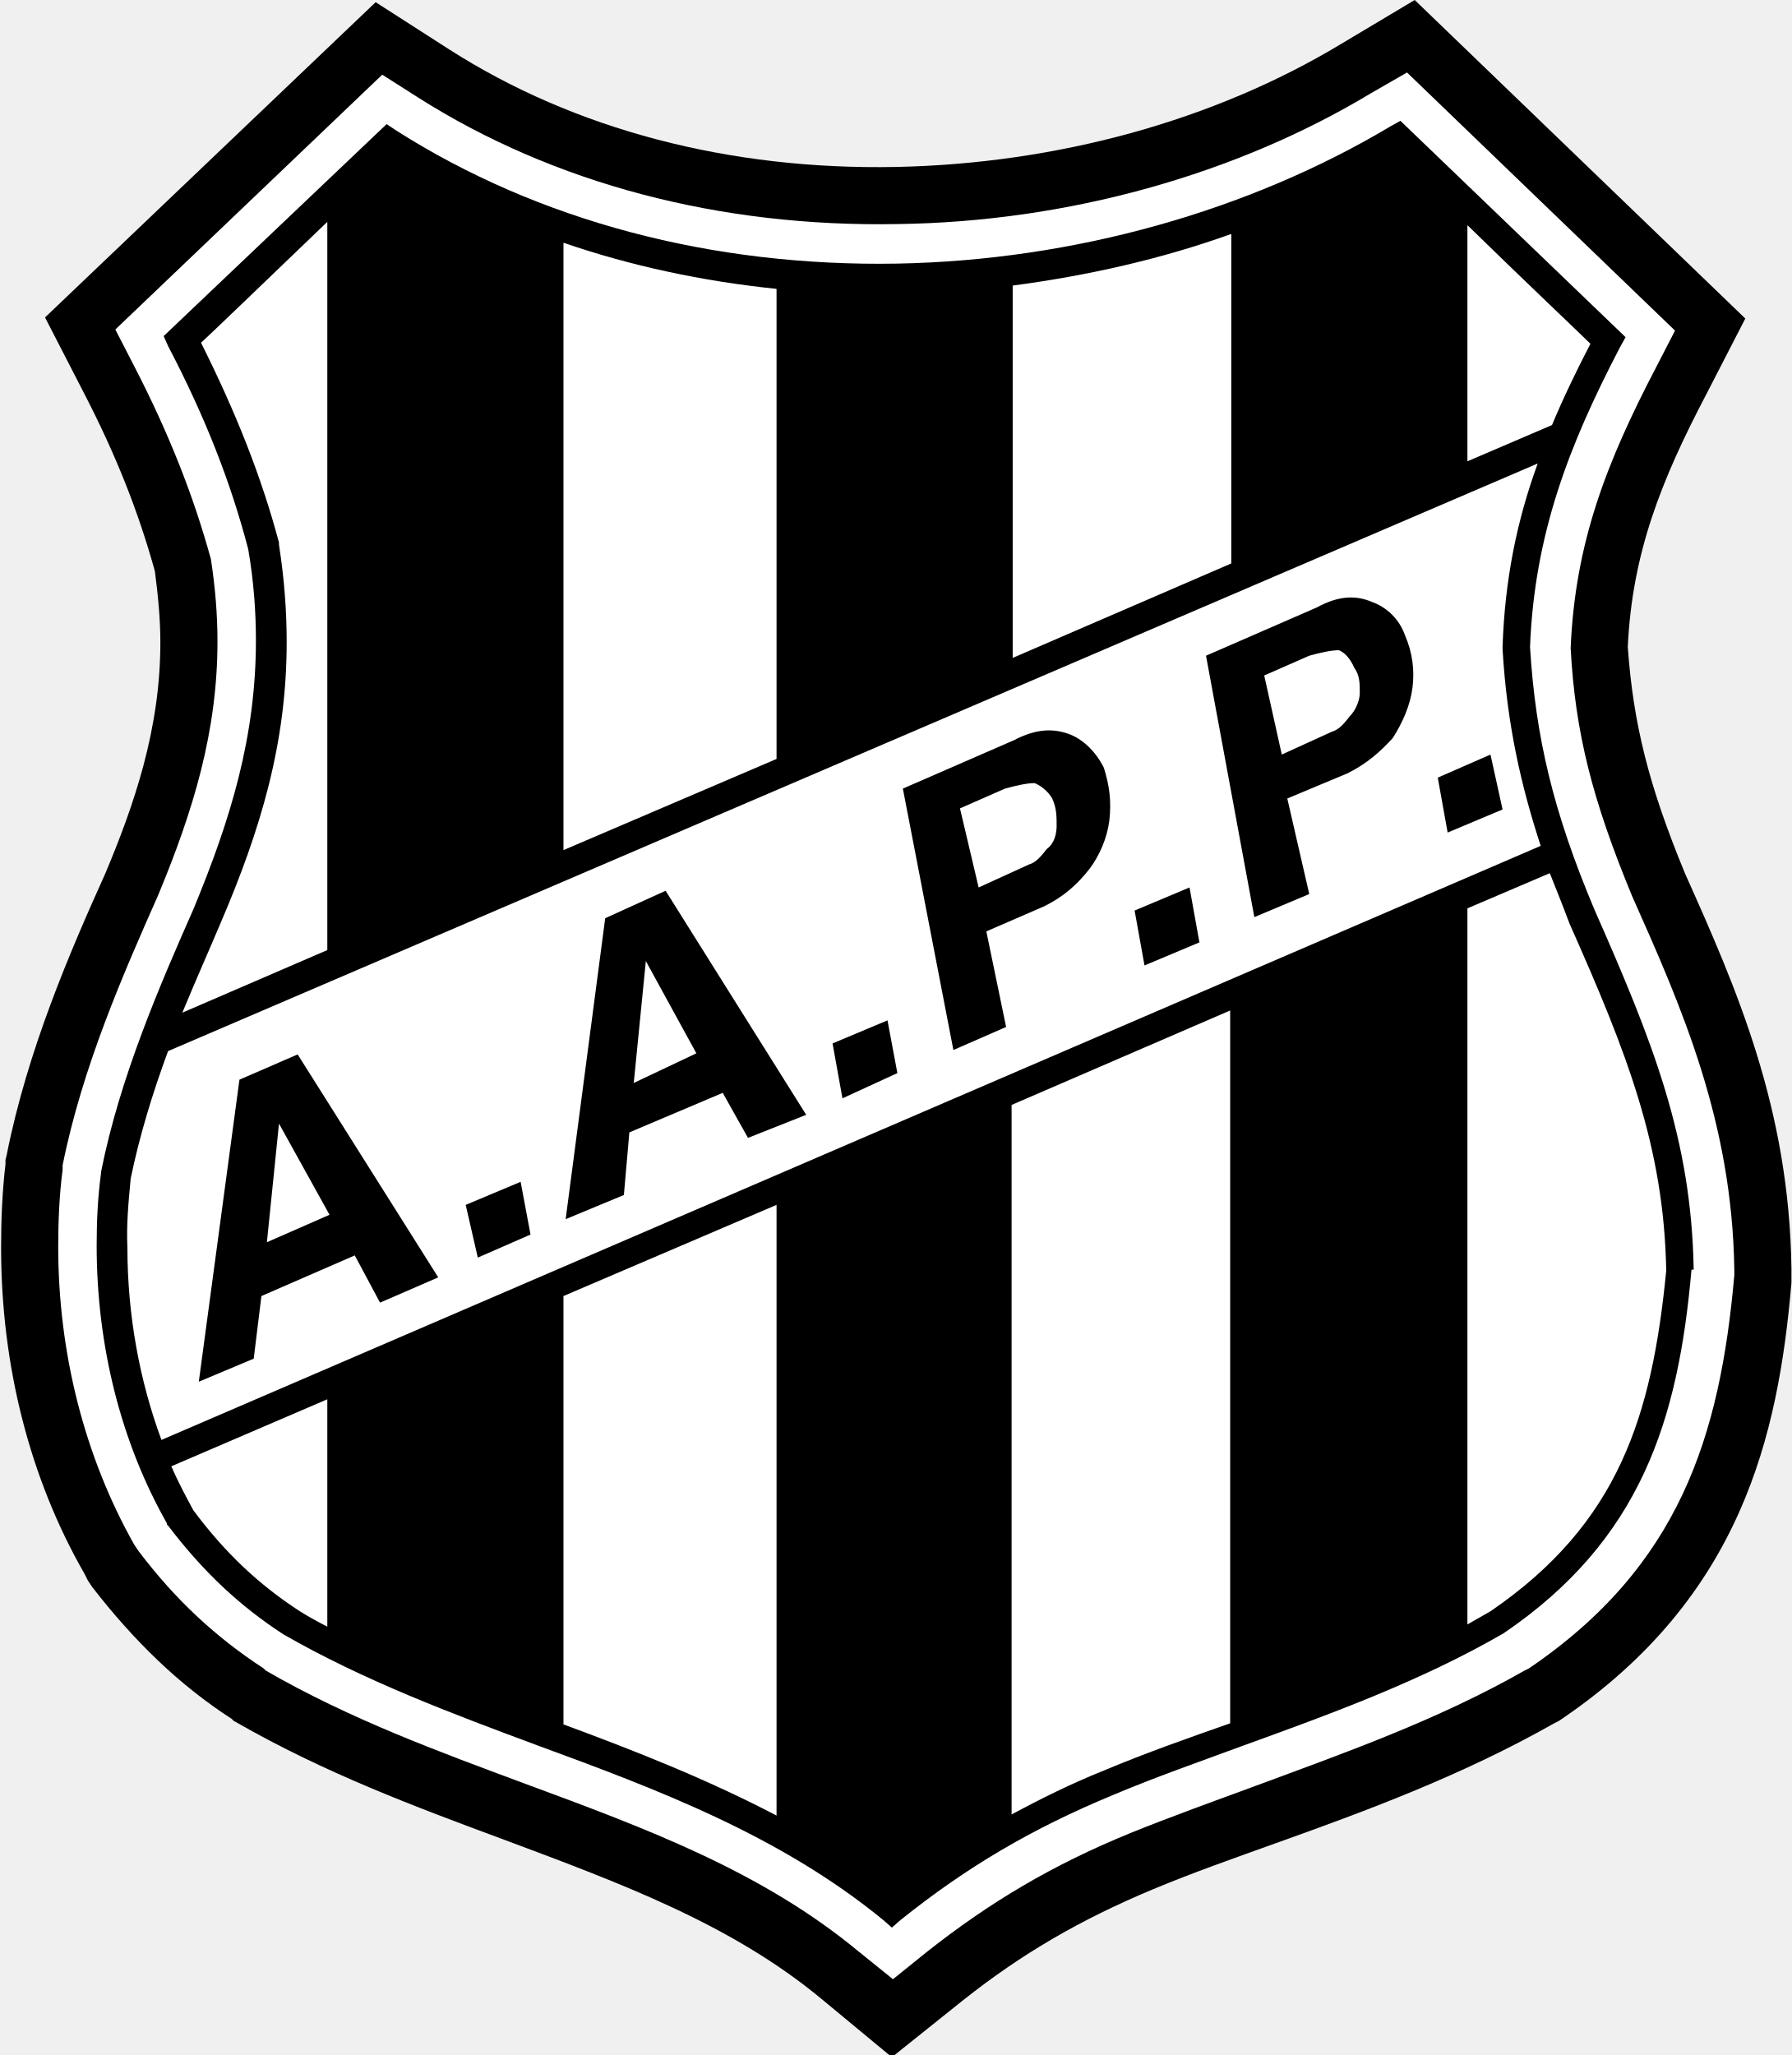
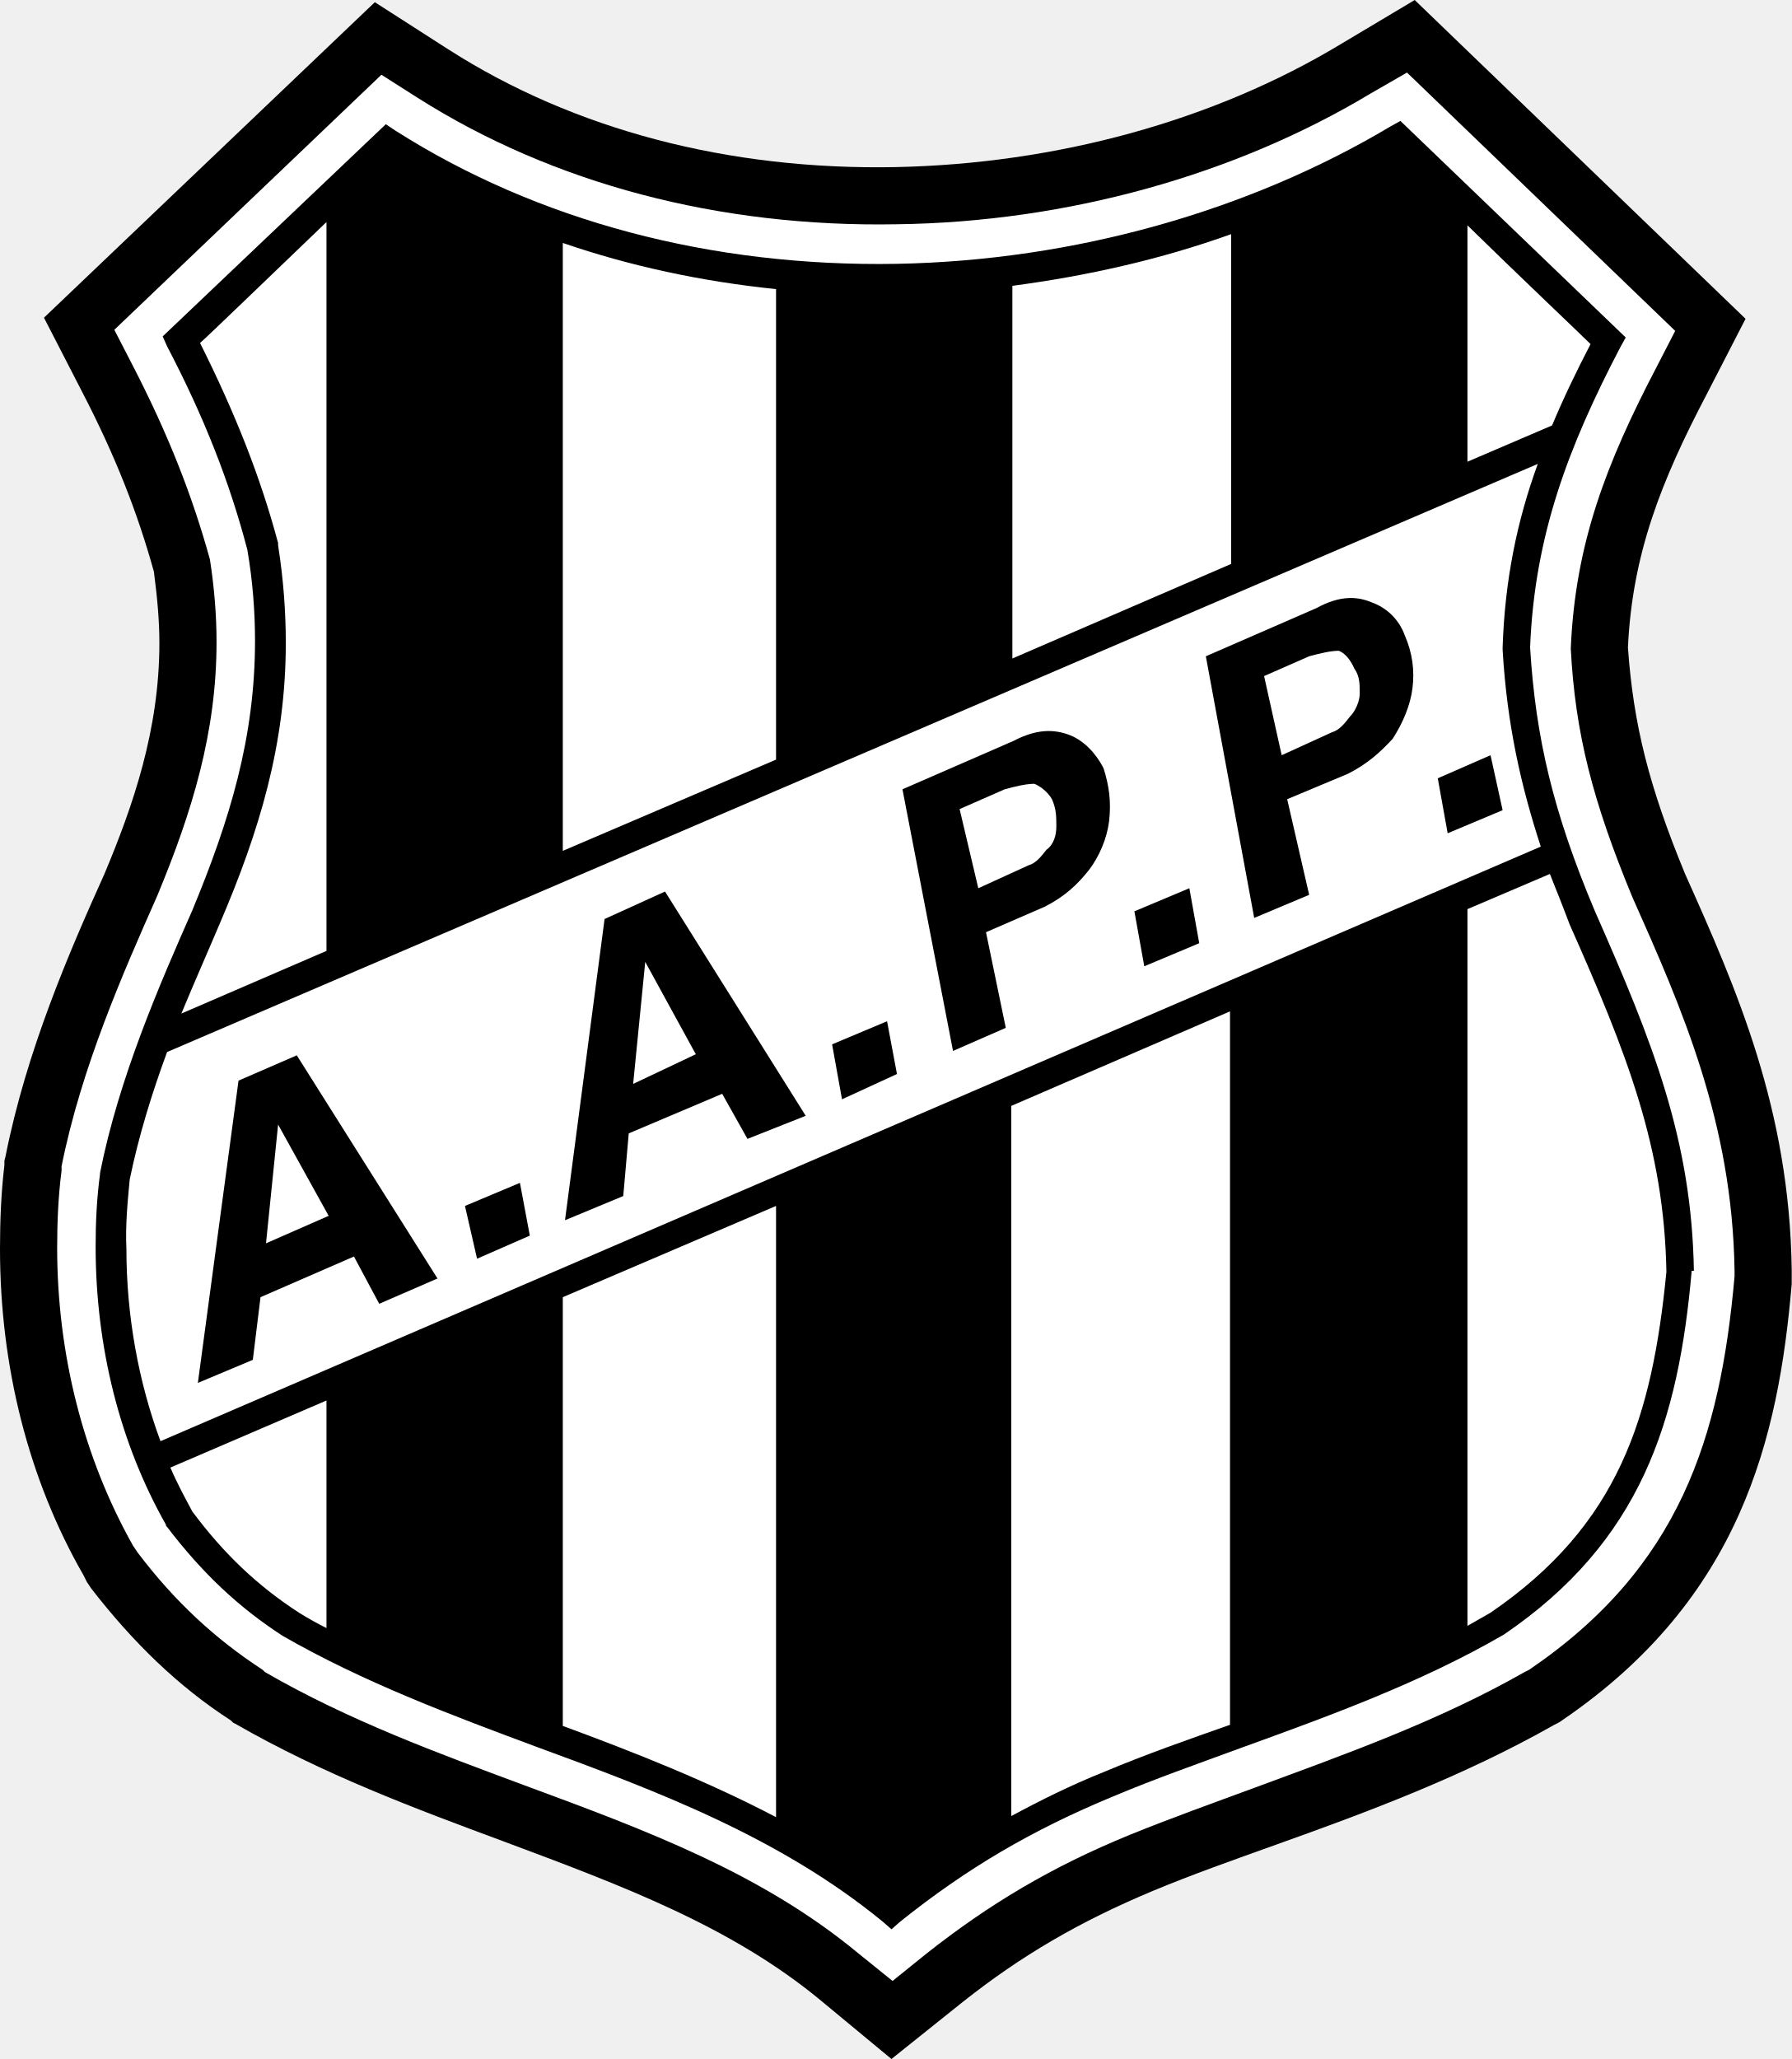
- <svg xmlns="http://www.w3.org/2000/svg" version="1.1" id="Layer_1" x="0px" y="0px" viewBox="-194.2 303.1 163.1 187.1" style="enable-background:new -194.2 303.1 163.1 187.1;" xml:space="preserve">
-   <style type="text/css">
- 	.st0{fill:#FFFFFF;}
- </style>
+ <svg xmlns="http://www.w3.org/2000/svg" version="1.1" id="Layer_1" x="0px" y="0px" viewBox="-417.1 607 163 187.3" enable-background="new -417.1 607 163 187.3" xml:space="preserve">
  <g>
-     <path d="M-31.1,418.6L-31.1,418.6c-0.2-14.6-5-25.5-9.7-36c-3.3-8-4.7-13.6-5.2-20.6c0.4-8.5,3-15.1,7.2-23.1l3.5-6.8l-30.1-29   l-0.5,0.3l-6.2,3.7c-11.6,7-25.9,10.9-40.5,11.2c-15.2,0.3-29.3-3.4-40.7-10.7l-6.7-4.3l-30.1,28.7l3.5,6.8c3,5.8,5,10.9,6.5,16.3   c0.3,2.3,0.5,4.4,0.5,6.5c0,7.9-2.4,14.8-5,21c-3.2,7.1-7.1,16.1-9,25.7l-0.1,0.4l0,0.4c-0.3,2.5-0.4,5.1-0.4,7.6   c0,10.7,2.6,21,7.6,29.7l0.3,0.6l0.4,0.6c3.8,4.9,7.9,8.9,12.7,12l0.2,0.2l0.2,0.1c8,4.6,16.3,7.7,24.4,10.7   c10.7,4,20.7,7.7,28.9,14.5l6.4,5.3l6.5-5.2c5.3-4.2,10.6-7.3,17.3-10.1c3.6-1.5,7.3-2.8,11.2-4.2c8.4-3,17-6.2,25.3-10.9l0.4-0.2   l0.3-0.2c16.3-11.1,19.7-25.7,20.9-39.7l0-0.5L-31.1,418.6L-31.1,418.6z" />
-     <path class="st0" d="M-69.4,311.6c-12.3,7.4-27.6,11.7-43.1,11.9c-16.2,0.3-31.3-3.7-43.6-11.5l-3.3-2.1l-24.3,23.2l1.7,3.3   c3.2,6.2,5.4,11.8,7,17.6c0.4,2.6,0.6,5.1,0.6,7.5c0,8.2-2.2,15.4-5.4,23.1c-3.1,7-6.9,15.6-8.7,24.6l0,0.2l0,0.2   c-0.3,2.3-0.4,4.7-0.4,7c0,9.7,2.4,19.1,6.9,27.1l0.2,0.3l0.2,0.3c3.4,4.5,7.1,7.9,11.4,10.7l0.1,0.1l0.1,0.1   c7.6,4.4,15.8,7.4,23.6,10.3c11.1,4.1,21.6,8,30.4,15.3l3.1,2.5l3.1-2.5c5.7-4.5,11.4-7.9,18.5-10.8c3.7-1.5,7.6-2.9,11.4-4.3   c8.1-3,16.6-6,24.5-10.5l0.2-0.1l0.2-0.1c13.7-9.3,17.4-21.1,18.7-35.8l0-0.2l0-0.3c-0.2-13.5-4.8-23.9-9.3-34   c-3.6-8.7-5.2-14.9-5.6-22.6c0.4-9.5,3.2-16.8,7.8-25.6l1.7-3.3l-24.4-23.5L-69.4,311.6L-69.4,311.6z" />
-     <path d="M-40,418.7c-0.2-11.9-3.7-20.7-9-32.7c-3.8-9-5.4-15.8-5.9-24c0.4-10.2,3.5-18.3,8.2-27.3l0.5-0.9l-20.5-19.7l-0.9,0.5   c-12.9,7.7-28.8,12.2-44.9,12.5c-16.9,0.3-32.7-3.9-45.6-12.1l-0.9-0.6l-20.3,19.3l0.4,0.9c3.4,6.5,5.7,12.4,7.3,18.5   c0.5,2.9,0.7,5.7,0.7,8.3c0,8.8-2.3,16.3-5.7,24.5c-3,6.8-6.7,15.3-8.4,23.9l0,0.1l0,0c-0.3,2.2-0.4,4.4-0.4,6.6   c0,9.1,2.2,17.9,6.4,25.3l0,0.1l0.1,0.1c3.2,4.2,6.5,7.3,10.5,9.9l0,0l0,0c7.3,4.2,15.3,7.2,23.1,10.1c10.9,4,22.1,8.2,31.5,15.9   l0.8,0.7l0.8-0.7c6-4.8,11.9-8.3,19.4-11.4c3.8-1.6,7.8-3,11.6-4.4c8-2.9,16.3-5.9,23.9-10.3l0,0l0,0c12.5-8.5,15.9-19.4,17.1-33.1   L-40,418.7L-40,418.7L-40,418.7z M-52.9,341.8l-7.7,3.3v-21.5c4.7,4.6,10.4,10,11.2,10.8C-50.7,336.9-51.9,339.4-52.9,341.8   L-52.9,341.8z M-142.9,325.2c6.1,2.1,12.6,3.5,19.4,4.2v42.8l-19.4,8.3V325.2L-142.9,325.2z M-102,329.1c6.8-0.9,13.5-2.4,19.9-4.7   v30l-19.9,8.6V329.1L-102,329.1z M-174.1,387.1c3.6-8.4,6-16.3,6-25.5c0-2.8-0.2-5.7-0.7-8.9l0-0.1l0-0.1c-1.6-6-3.9-11.8-7.1-18.2   c0.8-0.7,6.8-6.5,11.5-11v66.3l-13.2,5.7C-176.4,392.4-175.2,389.7-174.1,387.1L-174.1,387.1z M-182.3,410.4   c0.8-3.9,2-7.8,3.4-11.6l124.7-53.5c-1.9,5.2-3,10.6-3.2,16.7l0,0.1l0,0.1c0.4,6.9,1.7,12.5,3.5,18l0-0.1l-125.6,54.1   c-2-5.4-3.1-11.4-3.1-17.5C-182.7,414.6-182.5,412.5-182.3,410.4L-182.3,410.4z M-123.5,468.4c-6.3-3.3-12.9-5.9-19.4-8.3v-39   l19.4-8.3L-123.5,468.4L-123.5,468.4z M-176.6,440.6c-0.7-1.3-1.4-2.6-2-4l14.2-6.1v20.7c-0.8-0.4-1.7-0.9-2.5-1.4   C-170.6,447.4-173.7,444.5-176.6,440.6L-176.6,440.6z M-93.7,464.3c-3,1.2-5.8,2.6-8.4,4v-64.6l19.9-8.6v64.9   C-85.9,461.3-89.9,462.7-93.7,464.3L-93.7,464.3z M-58.5,449.8c-0.7,0.4-1.4,0.8-2.1,1.2v-65.2l7.5-3.2c0.6,1.5,1.2,3,1.8,4.6   c5.2,11.7,8.6,20.3,8.8,31.6C-43.8,432-46.8,441.8-58.5,449.8L-58.5,449.8z" />
-     <path d="M-176.1,428.9l3.7-27.5l5.3-2.3l12.8,20.3l-5.3,2.3l-2.3-4.3l-8.5,3.7l-0.7,5.7L-176.1,428.9L-176.1,428.9z M-169.9,416.2   l5.7-2.5l-4.6-8.3L-169.9,416.2L-169.9,416.2z M-146.8,410.7l0.9,4.8l-4.8,2.1l-1.1-4.8L-146.8,410.7L-146.8,410.7z M-142.7,414.1   l3.6-27.4l5.5-2.5l12.8,20.4l-5.3,2.1l-2.3-4.1l-8.5,3.6l-0.5,5.7L-142.7,414.1L-142.7,414.1z M-136.5,401.7l5.7-2.7l-4.6-8.4   L-136.5,401.7L-136.5,401.7z M-113.4,396l0.9,4.8l-5,2.3l-0.9-5L-113.4,396L-113.4,396z M-107.4,398.7l-4.6-23.8l10.1-4.4   c2.1-1.1,3.7-1.1,5.2-0.5c1.2,0.5,2.3,1.6,3,3c0.5,1.6,0.7,3,0.5,4.8c-0.2,1.6-0.9,3.2-1.8,4.4c-1.1,1.4-2.3,2.5-4.1,3.4l-5.3,2.3   l1.8,8.7L-107.4,398.7L-107.4,398.7z M-105.1,383.9l4.6-2.1c0.7-0.2,1.2-0.9,1.6-1.4c0.7-0.5,0.9-1.4,0.9-2.1c0-0.9,0-1.6-0.4-2.5   c-0.4-0.7-1.1-1.2-1.6-1.4c-0.7,0-1.6,0.2-2.7,0.5l-4.1,1.8L-105.1,383.9L-105.1,383.9z M-85.9,383.9l0.9,5l-5,2.1l-0.9-5   L-85.9,383.9L-85.9,383.9z M-80,386.6l-4.4-23.8l10.1-4.4c2-1.1,3.6-1.1,5-0.5c1.4,0.5,2.5,1.6,3,3c0.7,1.6,0.9,3.2,0.7,4.8   c-0.2,1.6-0.9,3.2-1.8,4.6c-1.1,1.2-2.3,2.3-4.1,3.2l-5.5,2.3l2,8.7L-80,386.6L-80,386.6z M-77.5,371.8l4.6-2.1   c0.7-0.2,1.2-0.9,1.6-1.4c0.5-0.5,0.9-1.4,0.9-2.1c0-0.9,0-1.6-0.5-2.3c-0.4-0.9-0.9-1.4-1.4-1.6c-0.7,0-1.6,0.2-2.7,0.5l-4.1,1.8   L-77.5,371.8L-77.5,371.8z M-58.5,371.8l1.1,5l-5,2.1l-0.9-5L-58.5,371.8L-58.5,371.8z" />
+     <path d="M-254.1,722.5L-254.1,722.5c-0.2-14.6-5-25.5-9.7-36c-3.3-8-4.7-13.6-5.2-20.6c0.4-8.5,3-15.1,7.2-23.1l3.5-6.8l-30.1-29   l-0.5,0.3l-6.2,3.7c-11.6,7-25.9,10.9-40.5,11.2c-15.2,0.3-29.3-3.4-40.7-10.7l-6.7-4.3l-30.1,28.7l3.5,6.8c3,5.8,5,10.9,6.5,16.3   c0.3,2.3,0.5,4.4,0.5,6.5c0,7.9-2.4,14.8-5,21c-3.2,7.1-7.1,16.1-9,25.7l-0.1,0.4v0.4c-0.3,2.5-0.4,5.1-0.4,7.6   c0,10.7,2.6,21,7.6,29.7l0.3,0.6l0.4,0.6c3.8,4.9,7.9,8.9,12.7,12l0.2,0.2l0.2,0.1c8,4.6,16.3,7.7,24.4,10.7   c10.7,4,20.7,7.7,28.9,14.5l6.4,5.3l6.5-5.2c5.3-4.2,10.6-7.3,17.3-10.1c3.6-1.5,7.3-2.8,11.2-4.2c8.4-3,17-6.2,25.3-10.9l0.4-0.2   l0.3-0.2c16.3-11.1,19.7-25.7,20.9-39.7v-0.5L-254.1,722.5L-254.1,722.5z" />
+     <path fill="#FFFFFF" d="M-292.4,615.5c-12.3,7.4-27.6,11.7-43.1,11.9c-16.2,0.3-31.3-3.7-43.6-11.5l-3.3-2.1l-24.3,23.2l1.7,3.3   c3.2,6.2,5.4,11.8,7,17.6c0.4,2.6,0.6,5.1,0.6,7.5c0,8.2-2.2,15.4-5.4,23.1c-3.1,7-6.9,15.6-8.7,24.6v0.2v0.2   c-0.3,2.3-0.4,4.7-0.4,7c0,9.7,2.4,19.1,6.9,27.1l0.2,0.3l0.2,0.3c3.4,4.5,7.1,7.9,11.4,10.7l0.1,0.1l0.1,0.1   c7.6,4.4,15.8,7.4,23.6,10.3c11.1,4.1,21.6,8,30.4,15.3l3.1,2.5l3.1-2.5c5.7-4.5,11.4-7.9,18.5-10.8c3.7-1.5,7.6-2.9,11.4-4.3   c8.1-3,16.6-6,24.5-10.5l0.2-0.1l0.2-0.1c13.7-9.3,17.4-21.1,18.7-35.8v-0.2v-0.3c-0.2-13.5-4.8-23.9-9.3-34   c-3.6-8.7-5.2-14.9-5.6-22.6c0.4-9.5,3.2-16.8,7.8-25.6l1.7-3.3l-24.4-23.5L-292.4,615.5L-292.4,615.5z" />
+     <path d="M-263,722.6c-0.2-11.9-3.7-20.7-9-32.7c-3.8-9-5.4-15.8-5.9-24c0.4-10.2,3.5-18.3,8.2-27.3l0.5-0.9l-20.5-19.7l-0.9,0.5   c-12.9,7.7-28.8,12.2-44.9,12.5c-16.9,0.3-32.7-3.9-45.6-12.1l-0.9-0.6l-20.3,19.3l0.4,0.9c3.4,6.5,5.7,12.4,7.3,18.5   c0.5,2.9,0.7,5.7,0.7,8.3c0,8.8-2.3,16.3-5.7,24.5c-3,6.8-6.7,15.3-8.4,23.9v0.1l0,0c-0.3,2.2-0.4,4.4-0.4,6.6   c0,9.1,2.2,17.9,6.4,25.3v0.1l0.1,0.1c3.2,4.2,6.5,7.3,10.5,9.9l0,0l0,0c7.3,4.2,15.3,7.2,23.1,10.1c10.9,4,22.1,8.2,31.5,15.9   l0.8,0.7l0.8-0.7c6-4.8,11.9-8.3,19.4-11.4c3.8-1.6,7.8-3,11.6-4.4c8-2.9,16.3-5.9,23.9-10.3l0,0l0,0c12.5-8.5,15.9-19.4,17.1-33.1   H-263L-263,722.6L-263,722.6z M-275.9,645.7l-7.7,3.3v-21.5c4.7,4.6,10.4,10,11.2,10.8C-273.7,640.8-274.9,643.3-275.9,645.7   L-275.9,645.7z M-365.9,629.1c6.1,2.1,12.6,3.5,19.4,4.2v42.8l-19.4,8.3V629.1L-365.9,629.1z M-325,633c6.8-0.9,13.5-2.4,19.9-4.7   v30l-19.9,8.6V633L-325,633z M-397.1,691c3.6-8.4,6-16.3,6-25.5c0-2.8-0.2-5.7-0.7-8.9v-0.1v-0.1c-1.6-6-3.9-11.8-7.1-18.2   c0.8-0.7,6.8-6.5,11.5-11v66.3l-13.2,5.7C-399.4,696.3-398.2,693.6-397.1,691L-397.1,691z M-405.3,714.3c0.8-3.9,2-7.8,3.4-11.6   l124.7-53.5c-1.9,5.2-3,10.6-3.2,16.7v0.1v0.1c0.4,6.9,1.7,12.5,3.5,18V684l-125.6,54.1c-2-5.4-3.1-11.4-3.1-17.5   C-405.7,718.5-405.5,716.4-405.3,714.3L-405.3,714.3z M-346.5,772.3c-6.3-3.3-12.9-5.9-19.4-8.3v-39l19.4-8.3V772.3L-346.5,772.3z    M-399.6,744.5c-0.7-1.3-1.4-2.6-2-4l14.2-6.1v20.7c-0.8-0.4-1.7-0.9-2.5-1.4C-393.6,751.3-396.7,748.4-399.6,744.5L-399.6,744.5z    M-316.7,768.2c-3,1.2-5.8,2.6-8.4,4v-64.6l19.9-8.6v64.9C-308.9,765.2-312.9,766.6-316.7,768.2L-316.7,768.2z M-281.5,753.7   c-0.7,0.4-1.4,0.8-2.1,1.2v-65.2l7.5-3.2c0.6,1.5,1.2,3,1.8,4.6c5.2,11.7,8.6,20.3,8.8,31.6C-266.8,735.9-269.8,745.7-281.5,753.7   L-281.5,753.7z" />
+     <path d="M-399.1,732.8l3.7-27.5l5.3-2.3l12.8,20.3l-5.3,2.3l-2.3-4.3l-8.5,3.7l-0.7,5.7L-399.1,732.8L-399.1,732.8z M-392.9,720.1   l5.7-2.5l-4.6-8.3L-392.9,720.1L-392.9,720.1z M-369.8,714.6l0.9,4.8l-4.8,2.1l-1.1-4.8L-369.8,714.6L-369.8,714.6z M-365.7,718   l3.6-27.4l5.5-2.5l12.8,20.4l-5.3,2.1l-2.3-4.1l-8.5,3.6l-0.5,5.7L-365.7,718L-365.7,718z M-359.5,705.6l5.7-2.7l-4.6-8.4   L-359.5,705.6L-359.5,705.6z M-336.4,699.9l0.9,4.8l-5,2.3l-0.9-5L-336.4,699.9L-336.4,699.9z M-330.4,702.6l-4.6-23.8l10.1-4.4   c2.1-1.1,3.7-1.1,5.2-0.5c1.2,0.5,2.3,1.6,3,3c0.5,1.6,0.7,3,0.5,4.8c-0.2,1.6-0.9,3.2-1.8,4.4c-1.1,1.4-2.3,2.5-4.1,3.4l-5.3,2.3   l1.8,8.7L-330.4,702.6L-330.4,702.6z M-328.1,687.8l4.6-2.1c0.7-0.2,1.2-0.9,1.6-1.4c0.7-0.5,0.9-1.4,0.9-2.1c0-0.9,0-1.6-0.4-2.5   c-0.4-0.7-1.1-1.2-1.6-1.4c-0.7,0-1.6,0.2-2.7,0.5l-4.1,1.8L-328.1,687.8L-328.1,687.8z M-308.9,687.8l0.9,5l-5,2.1l-0.9-5   L-308.9,687.8L-308.9,687.8z M-303,690.5l-4.4-23.8l10.1-4.4c2-1.1,3.6-1.1,5-0.5c1.4,0.5,2.5,1.6,3,3c0.7,1.6,0.9,3.2,0.7,4.8   c-0.2,1.6-0.9,3.2-1.8,4.6c-1.1,1.2-2.3,2.3-4.1,3.2l-5.5,2.3l2,8.7L-303,690.5L-303,690.5z M-300.5,675.7l4.6-2.1   c0.7-0.2,1.2-0.9,1.6-1.4c0.5-0.5,0.9-1.4,0.9-2.1c0-0.9,0-1.6-0.5-2.3c-0.4-0.9-0.9-1.4-1.4-1.6c-0.7,0-1.6,0.2-2.7,0.5l-4.1,1.8   L-300.5,675.7L-300.5,675.7z M-281.5,675.7l1.1,5l-5,2.1l-0.9-5L-281.5,675.7L-281.5,675.7z" />
  </g>
</svg>
